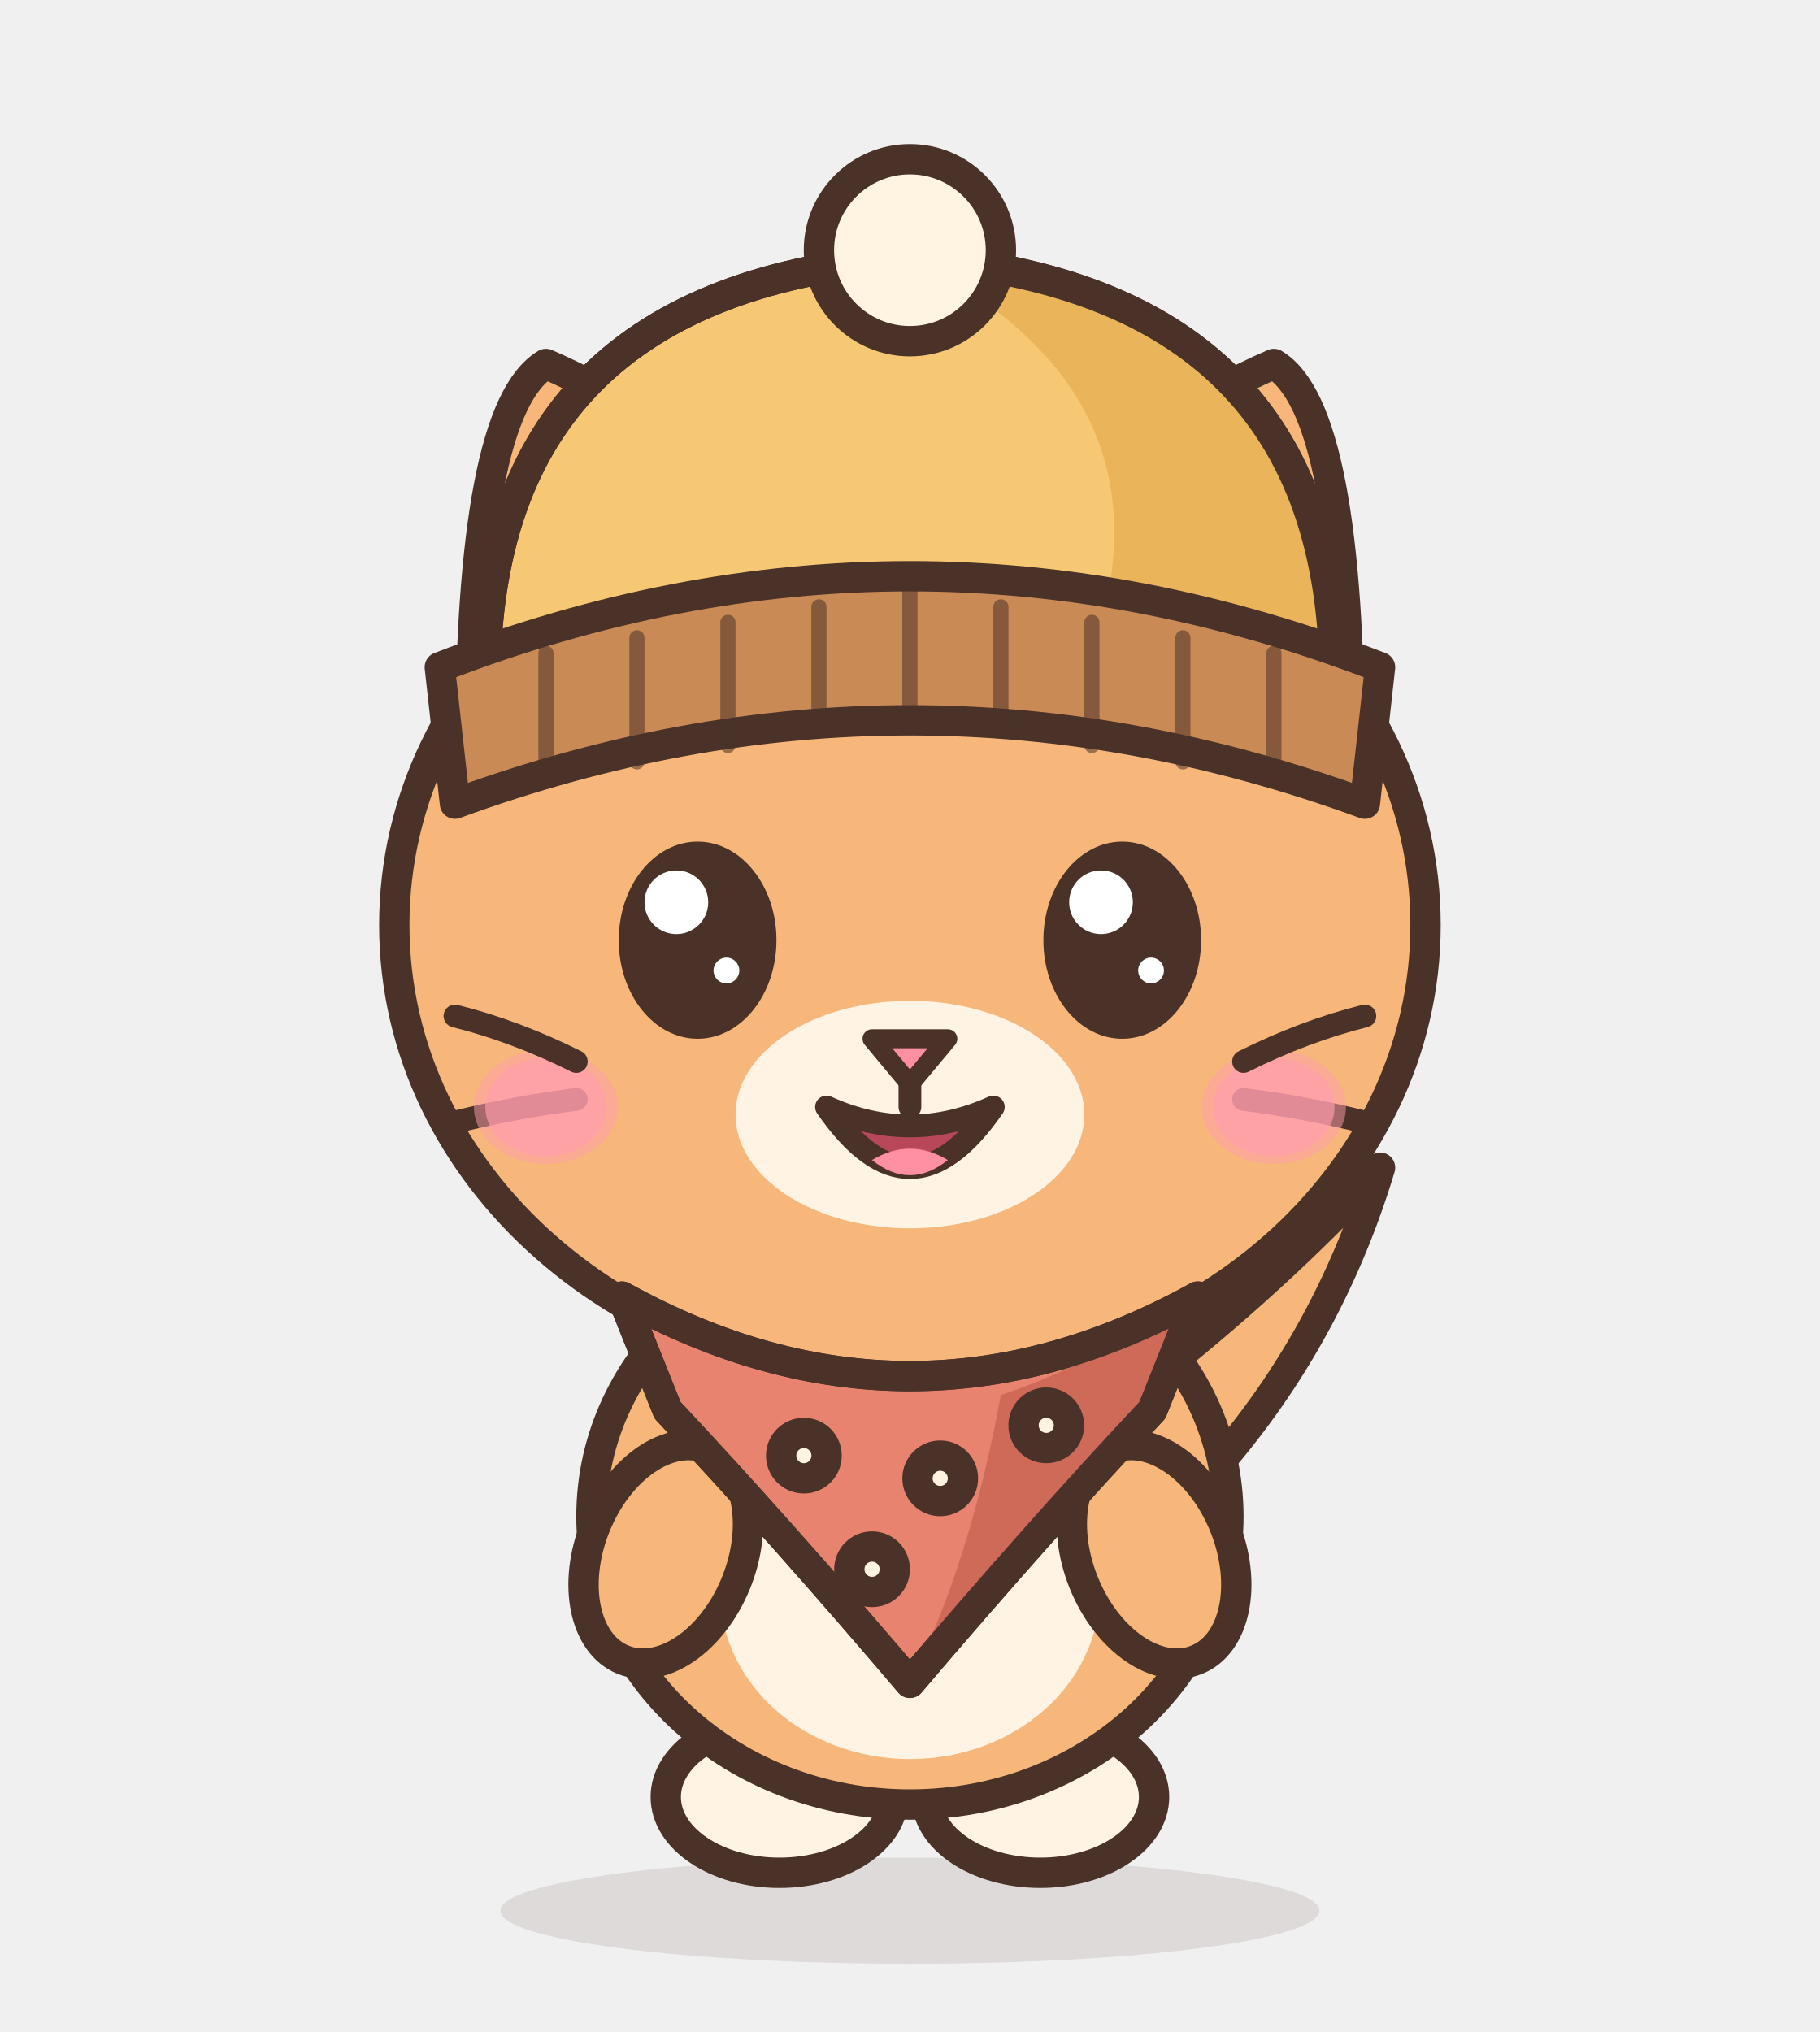
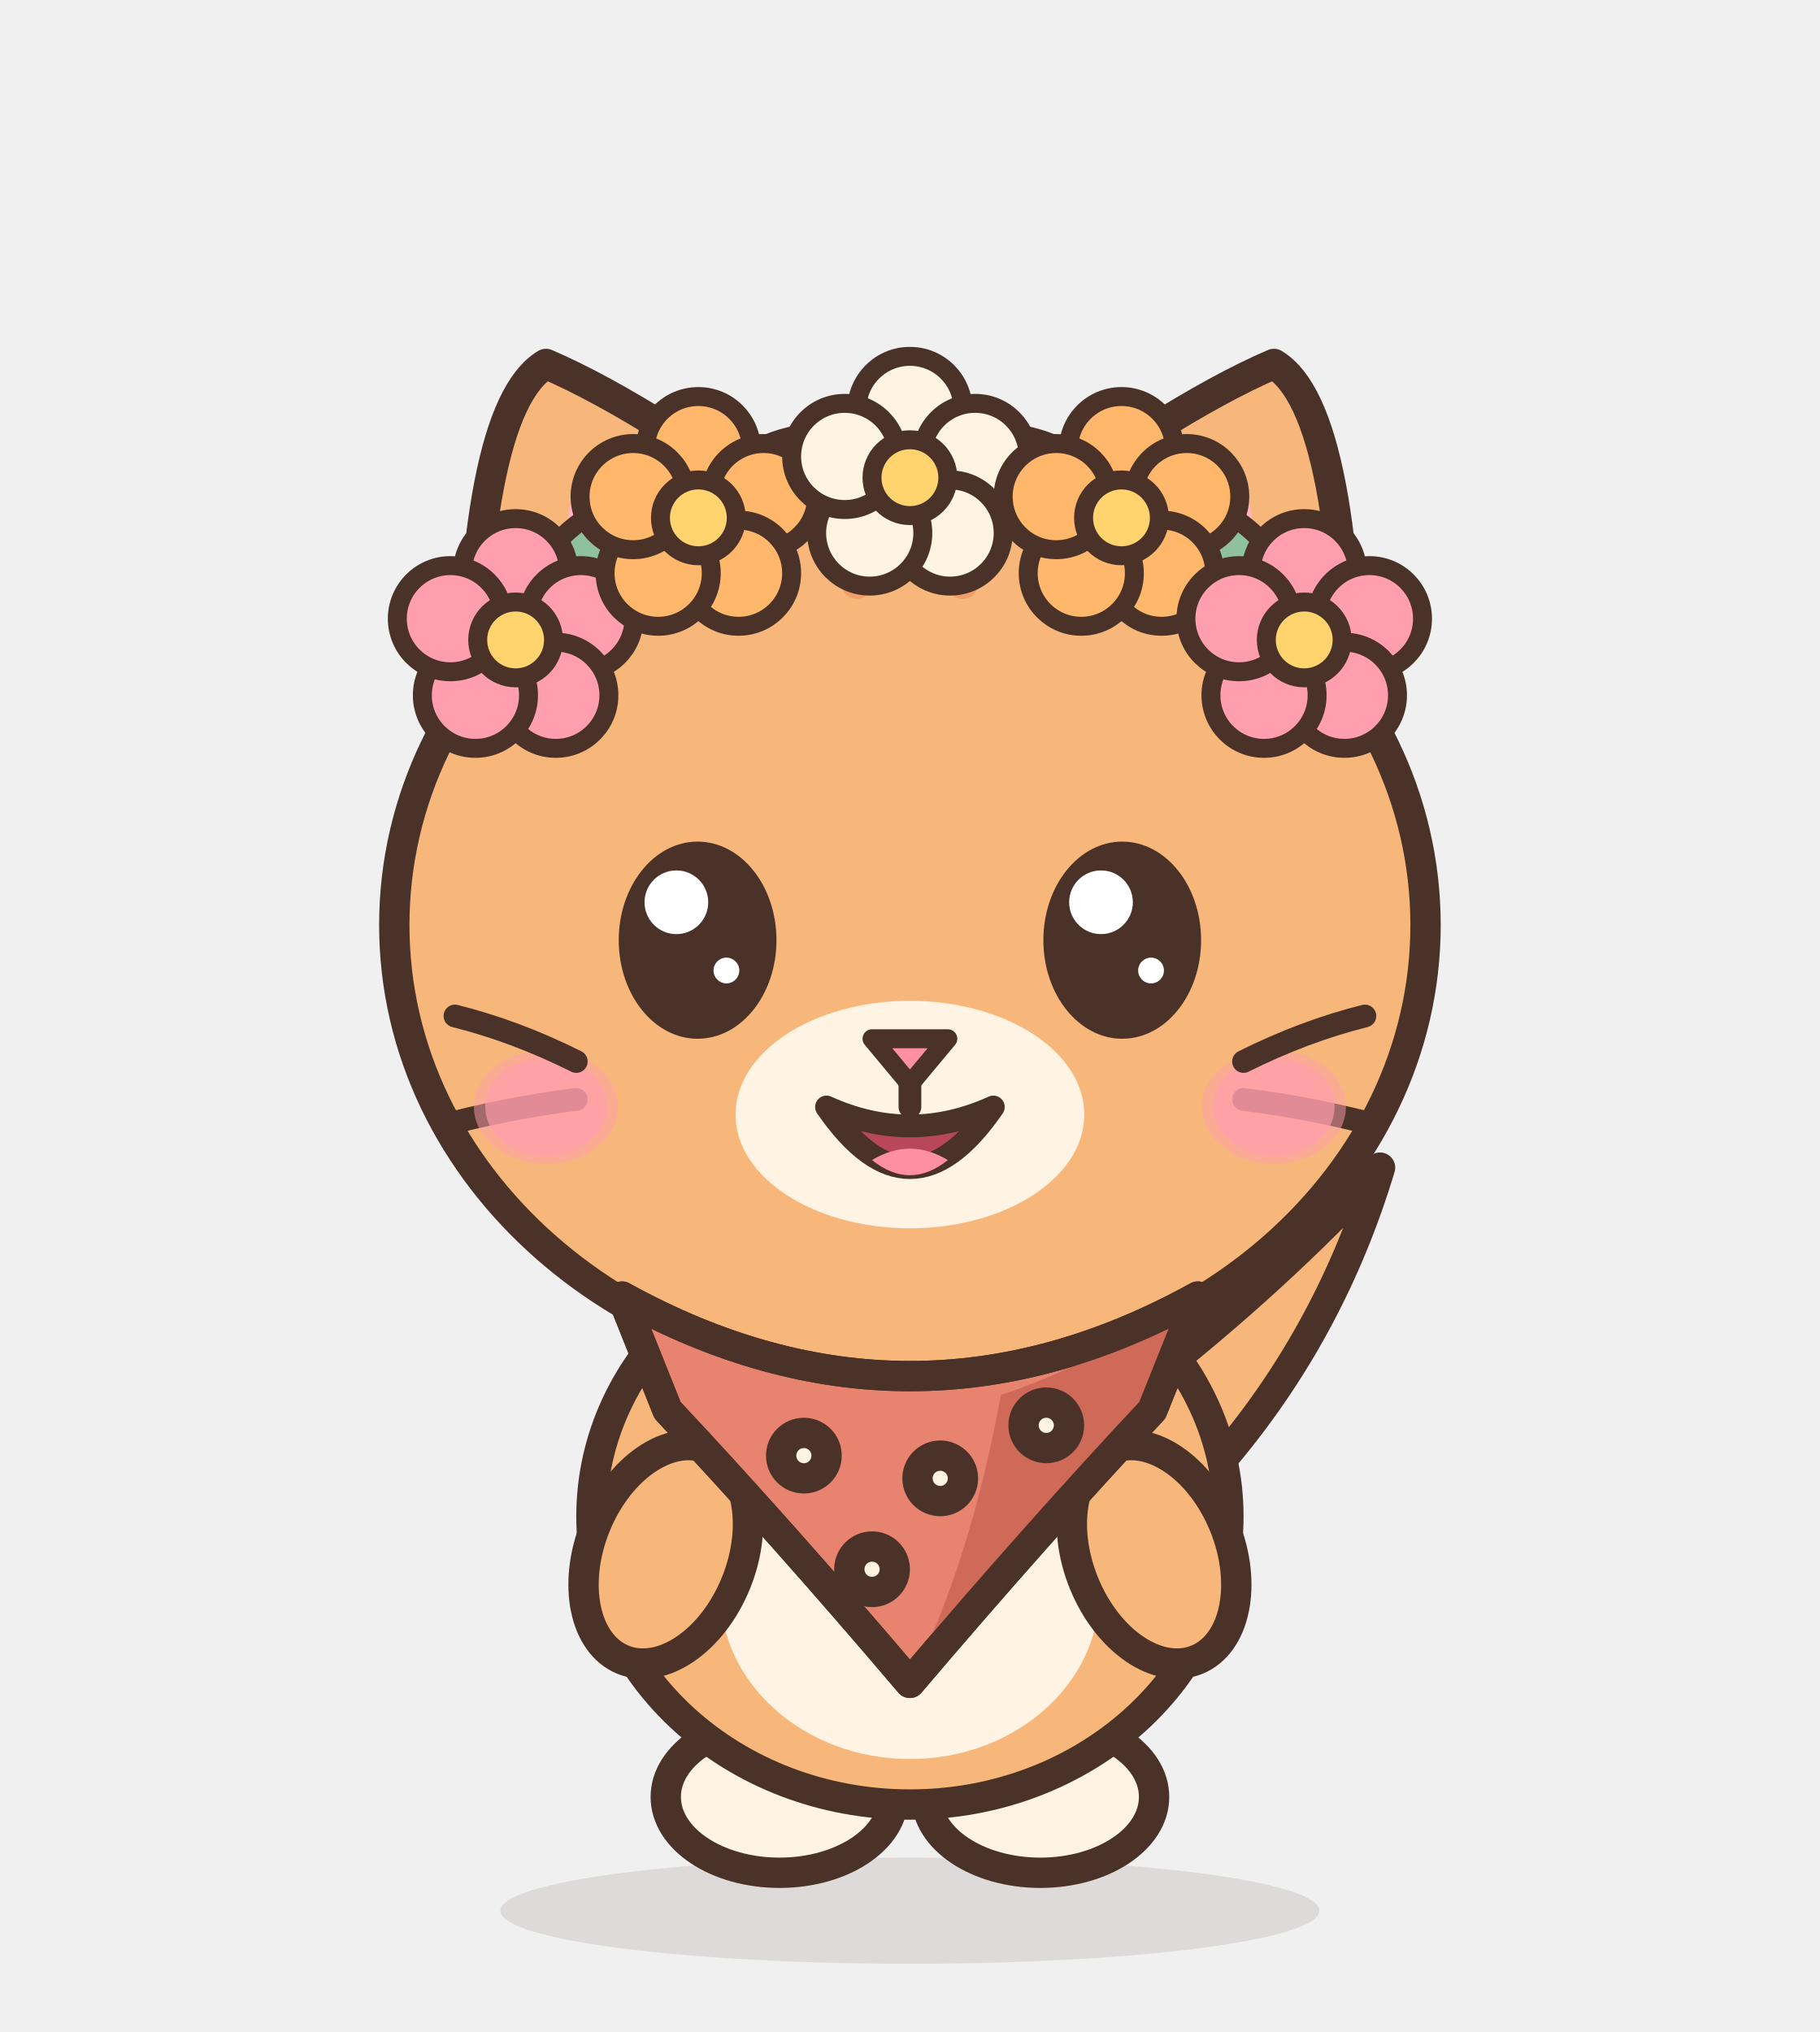
<svg xmlns="http://www.w3.org/2000/svg" viewBox="-20 -24 240 268">
  <ellipse cx="100" cy="228" rx="54" ry="7" fill="#4A3228" opacity=".12" stroke="none" />
  <g stroke="#4A3228" stroke-width="4" stroke-linejoin="round" stroke-linecap="round">
    <path d="M106.3 196.5 Q149.2 172.5 162.0 130.0 Q134.7 159.5 93.7 183.5 Z" fill="#F7B77A" />
    <ellipse cx="82.8" cy="213.0" rx="15.0" ry="10.0" fill="#FFF3E4" />
    <ellipse cx="117.2" cy="213.0" rx="15.0" ry="10.0" fill="#FFF3E4" />
    <ellipse cx="100.0" cy="176.0" rx="42.0" ry="38.0" fill="#F7B77A" />
-     <clipPath id="c26417144">
+     <clipPath id="c33436288">
      <ellipse cx="100.0" cy="176.0" rx="40.0" ry="36.0" fill="#000" stroke="none" />
    </clipPath>
-     <g clip-path="url(#c26417144)">
+     <g clip-path="url(#c33436288)">
      <ellipse cx="100.0" cy="186.0" rx="25.0" ry="22.0" fill="#FFF3E4" stroke="none" />
    </g>
    <ellipse cx="67.8" cy="181.0" rx="10.0" ry="15.0" fill="#F7B77A" transform="rotate(22.0 67.8 181.0)" />
    <ellipse cx="132.2" cy="181.0" rx="10.0" ry="15.0" fill="#F7B77A" transform="rotate(-22.0 132.2 181.0)" />
    <path d="M42.0 76.0 Q42.0 30.0 52.0 24.0 Q66.0 30.0 90.0 48.0 Z" fill="#F7B77A" />
    <path d="M158.0 76.0 Q158.0 30.0 148.0 24.0 Q134.0 30.0 110.0 48.0 Z" fill="#F7B77A" />
    <path d="M54.0 58.0 Q54.0 40.0 58.0 36.0 Q66.0 40.0 76.0 49.0 Z" fill="#FFB3BF" stroke="none" />
    <path d="M146.0 58.0 Q146.0 40.0 142.0 36.0 Q134.0 40.0 124.0 49.0 Z" fill="#FFB3BF" stroke="none" />
    <ellipse cx="100.0" cy="98.0" rx="68.0" ry="60.0" fill="#F7B77A" />
    <path d="M100.0 39.0 L100.0 50.0" fill="none" stroke="#F0A066" />
    <path d="M40.0 124.0 Q48.0 122.0 56.0 121.0" fill="none" stroke-width="3" />
    <path d="M160.0 124.0 Q152.0 122.0 144.0 121.0" fill="none" stroke-width="3" />
    <path d="M92.0 42.0 Q94.0 48.0 93.0 53.0" fill="none" stroke="#F0A066" />
    <path d="M108.0 42.0 Q106.0 48.0 107.0 53.0" fill="none" stroke="#F0A066" />
    <ellipse cx="52.0" cy="122.0" rx="8.0" ry="6.5" fill="#FF9EAE" stroke="none" opacity="0.65" />
    <ellipse cx="148.0" cy="122.0" rx="8.0" ry="6.5" fill="#FF9EAE" stroke="none" opacity="0.65" />
    <ellipse cx="52.0" cy="122.0" rx="9.5" ry="7.5" fill="#FF9EAE" stroke="none" opacity="0.5" />
    <ellipse cx="148.0" cy="122.0" rx="9.5" ry="7.5" fill="#FF9EAE" stroke="none" opacity="0.5" />
    <path d="M40.0 110.0 Q48.0 112.0 56.0 116.0" fill="none" stroke-width="3" />
    <path d="M160.0 110.0 Q152.0 112.0 144.0 116.0" fill="none" stroke-width="3" />
    <ellipse cx="72.0" cy="100.0" rx="10.4" ry="13.0" fill="#4A3228" stroke="none" />
    <circle cx="69.2" cy="95.0" r="4.2" fill="#FFFFFF" stroke="none" />
    <circle cx="75.8" cy="104.0" r="1.7" fill="#FFFFFF" stroke="none" />
    <ellipse cx="128.0" cy="100.0" rx="10.4" ry="13.0" fill="#4A3228" stroke="none" />
    <circle cx="125.2" cy="95.0" r="4.2" fill="#FFFFFF" stroke="none" />
    <circle cx="131.8" cy="104.0" r="1.7" fill="#FFFFFF" stroke="none" />
    <ellipse cx="100.0" cy="123.0" rx="23.0" ry="15.0" fill="#FFF3E4" stroke="none" />
    <path d="M89.0 122.0 Q100.0 138.0 111.0 122.0 Q100.0 127.0 89.0 122.0 Z" fill="#B8475A" stroke-width="3" />
    <path d="M95.0 129.0 Q100.0 126.0 105.0 129.0 Q100.0 133.0 95.0 129.0 Z" fill="#FF8FA3" stroke="none" />
    <path d="M95.0 113.0 L105.0 113.0 L100.0 119.0 Z" fill="#FF8FA3" stroke-width="2.5" />
    <path d="M100.0 119.0 L100.0 122.0" fill="none" stroke-width="3" />
-     <g transform="translate(100 38) scale(1.0 1.0) translate(-100 -38)">
-       <g transform="translate(100 0) scale(1.0 1) translate(-100 0)">
-         <g stroke="#4A3228" stroke-width="4" stroke-linejoin="round" stroke-linecap="round">
-           <path d="M44 66 Q44 14 100 10 Q156 14 156 66 Q100 46 44 66Z" fill="#F7C873" />
-           <path d="M100 10 Q156 14 156 66 Q140 58 126 55 Q132 26 100 10Z" fill="#E9B45A" stroke="none" />
-           <path d="M44 66 Q44 14 100 10 Q156 14 156 66" fill="none" />
-           <path d="M38 64 Q100 40 162 64 L160 82 Q100 60 40 82 Z" fill="#C98A55" />
-           <path d="M52 62.16 L52 78.64" fill="none" stroke-width="2" opacity=".55" />
-           <path d="M64 60.12 L64 76.48" fill="none" stroke-width="2" opacity=".55" />
-           <path d="M76 58.08 L76 74.32" fill="none" stroke-width="2" opacity=".55" />
-           <path d="M88 56.04 L88 72.16" fill="none" stroke-width="2" opacity=".55" />
-           <path d="M100 54.0 L100 70.0" fill="none" stroke-width="2" opacity=".55" />
-           <path d="M112 56.04 L112 72.16" fill="none" stroke-width="2" opacity=".55" />
-           <path d="M124 58.08 L124 74.32" fill="none" stroke-width="2" opacity=".55" />
-           <path d="M136 60.12 L136 76.48" fill="none" stroke-width="2" opacity=".55" />
-           <path d="M148 62.16 L148 78.64" fill="none" stroke-width="2" opacity=".55" />
-           <circle cx="100" cy="9" r="12" fill="#FFF4E2" />
-         </g>
-       </g>
+     <ellipse cx="60.05" cy="48.45" rx="10" ry="5" transform="rotate(-32.67 60.05 48.45)" fill="#8FC1A0" stroke="#4A3228" stroke-width="2.5" />
+     <ellipse cx="86.06" cy="38.27" rx="10" ry="5" transform="rotate(-10.48 86.06 38.27)" fill="#8FC1A0" stroke="#4A3228" stroke-width="2.5" />
+     <ellipse cx="113.94" cy="38.27" rx="10" ry="5" transform="rotate(10.48 113.94 38.27)" fill="#8FC1A0" stroke="#4A3228" stroke-width="2.5" />
+     <ellipse cx="139.95" cy="48.45" rx="10" ry="5" transform="rotate(32.67 139.95 48.45)" fill="#8FC1A0" stroke="#4A3228" stroke-width="2.5" />
+     <g stroke="#4A3228" stroke-width="2.5">
+       <circle cx="48.0" cy="51.4" r="7.0" fill="#FF9EAE" />
+       <circle cx="56.6" cy="57.6" r="7.0" fill="#FF9EAE" />
+       <circle cx="53.3" cy="67.7" r="7.0" fill="#FF9EAE" />
+       <circle cx="42.7" cy="67.7" r="7.0" fill="#FF9EAE" />
+       <circle cx="39.4" cy="57.6" r="7.0" fill="#FF9EAE" />
+       <circle cx="48.0" cy="60.4" r="5.0" fill="#FFD36E" />
+     </g>
+     <g stroke="#4A3228" stroke-width="2.5">
+       <circle cx="72.1" cy="35.3" r="7.0" fill="#FFB86B" />
+       <circle cx="80.7" cy="41.5" r="7.0" fill="#FFB86B" />
+       <circle cx="77.4" cy="51.6" r="7.0" fill="#FFB86B" />
+       <circle cx="66.8" cy="51.6" r="7.0" fill="#FFB86B" />
+       <circle cx="63.5" cy="41.5" r="7.0" fill="#FFB86B" />
+       <circle cx="72.1" cy="44.3" r="5.0" fill="#FFD36E" />
+     </g>
+     <g stroke="#4A3228" stroke-width="2.5">
+       <circle cx="100.0" cy="30.0" r="7.0" fill="#FFF4E2" />
+       <circle cx="108.6" cy="36.2" r="7.0" fill="#FFF4E2" />
+       <circle cx="105.3" cy="46.3" r="7.0" fill="#FFF4E2" />
+       <circle cx="94.7" cy="46.3" r="7.0" fill="#FFF4E2" />
+       <circle cx="91.4" cy="36.2" r="7.0" fill="#FFF4E2" />
+       <circle cx="100" cy="39.0" r="5.0" fill="#FFD36E" />
+     </g>
+     <g stroke="#4A3228" stroke-width="2.5">
+       <circle cx="127.9" cy="35.3" r="7.0" fill="#FFB86B" />
+       <circle cx="136.5" cy="41.5" r="7.0" fill="#FFB86B" />
+       <circle cx="133.2" cy="51.6" r="7.0" fill="#FFB86B" />
+       <circle cx="122.6" cy="51.6" r="7.0" fill="#FFB86B" />
+       <circle cx="119.3" cy="41.5" r="7.0" fill="#FFB86B" />
+       <circle cx="127.9" cy="44.3" r="5.0" fill="#FFD36E" />
+     </g>
+     <g stroke="#4A3228" stroke-width="2.5">
+       <circle cx="152.0" cy="51.4" r="7.0" fill="#FF9EAE" />
+       <circle cx="160.6" cy="57.6" r="7.0" fill="#FF9EAE" />
+       <circle cx="157.3" cy="67.7" r="7.0" fill="#FF9EAE" />
+       <circle cx="146.7" cy="67.7" r="7.0" fill="#FF9EAE" />
+       <circle cx="143.4" cy="57.6" r="7.0" fill="#FF9EAE" />
+       <circle cx="152.0" cy="60.4" r="5.0" fill="#FFD36E" />
    </g>
    <g transform="translate(100 151.1) scale(0.999 0.999) translate(-100 -151.1)">
      <g stroke="#4A3228" stroke-width="4" stroke-linejoin="round" stroke-linecap="round">
        <path d="M62 147 Q100 168 138 147 L132 162 Q117 178 100 198 Q83 178 68 162 Z" fill="#E8836F" />
        <path d="M100 198 Q117 178 132 162 L138 147 Q124 156 112 160 Q108 182 100 198Z" fill="#CF6A58" stroke="none" />
        <path d="M62 147 Q100 168 138 147 L132 162 Q117 178 100 198 Q83 178 68 162 Z" fill="none" />
      </g>
      <g fill="#FFF4E2">
        <circle cx="86" cy="168" r="3" />
        <circle cx="104" cy="171" r="3" />
        <circle cx="118" cy="164" r="3" />
        <circle cx="95" cy="183" r="3" />
      </g>
    </g>
  </g>
</svg>
